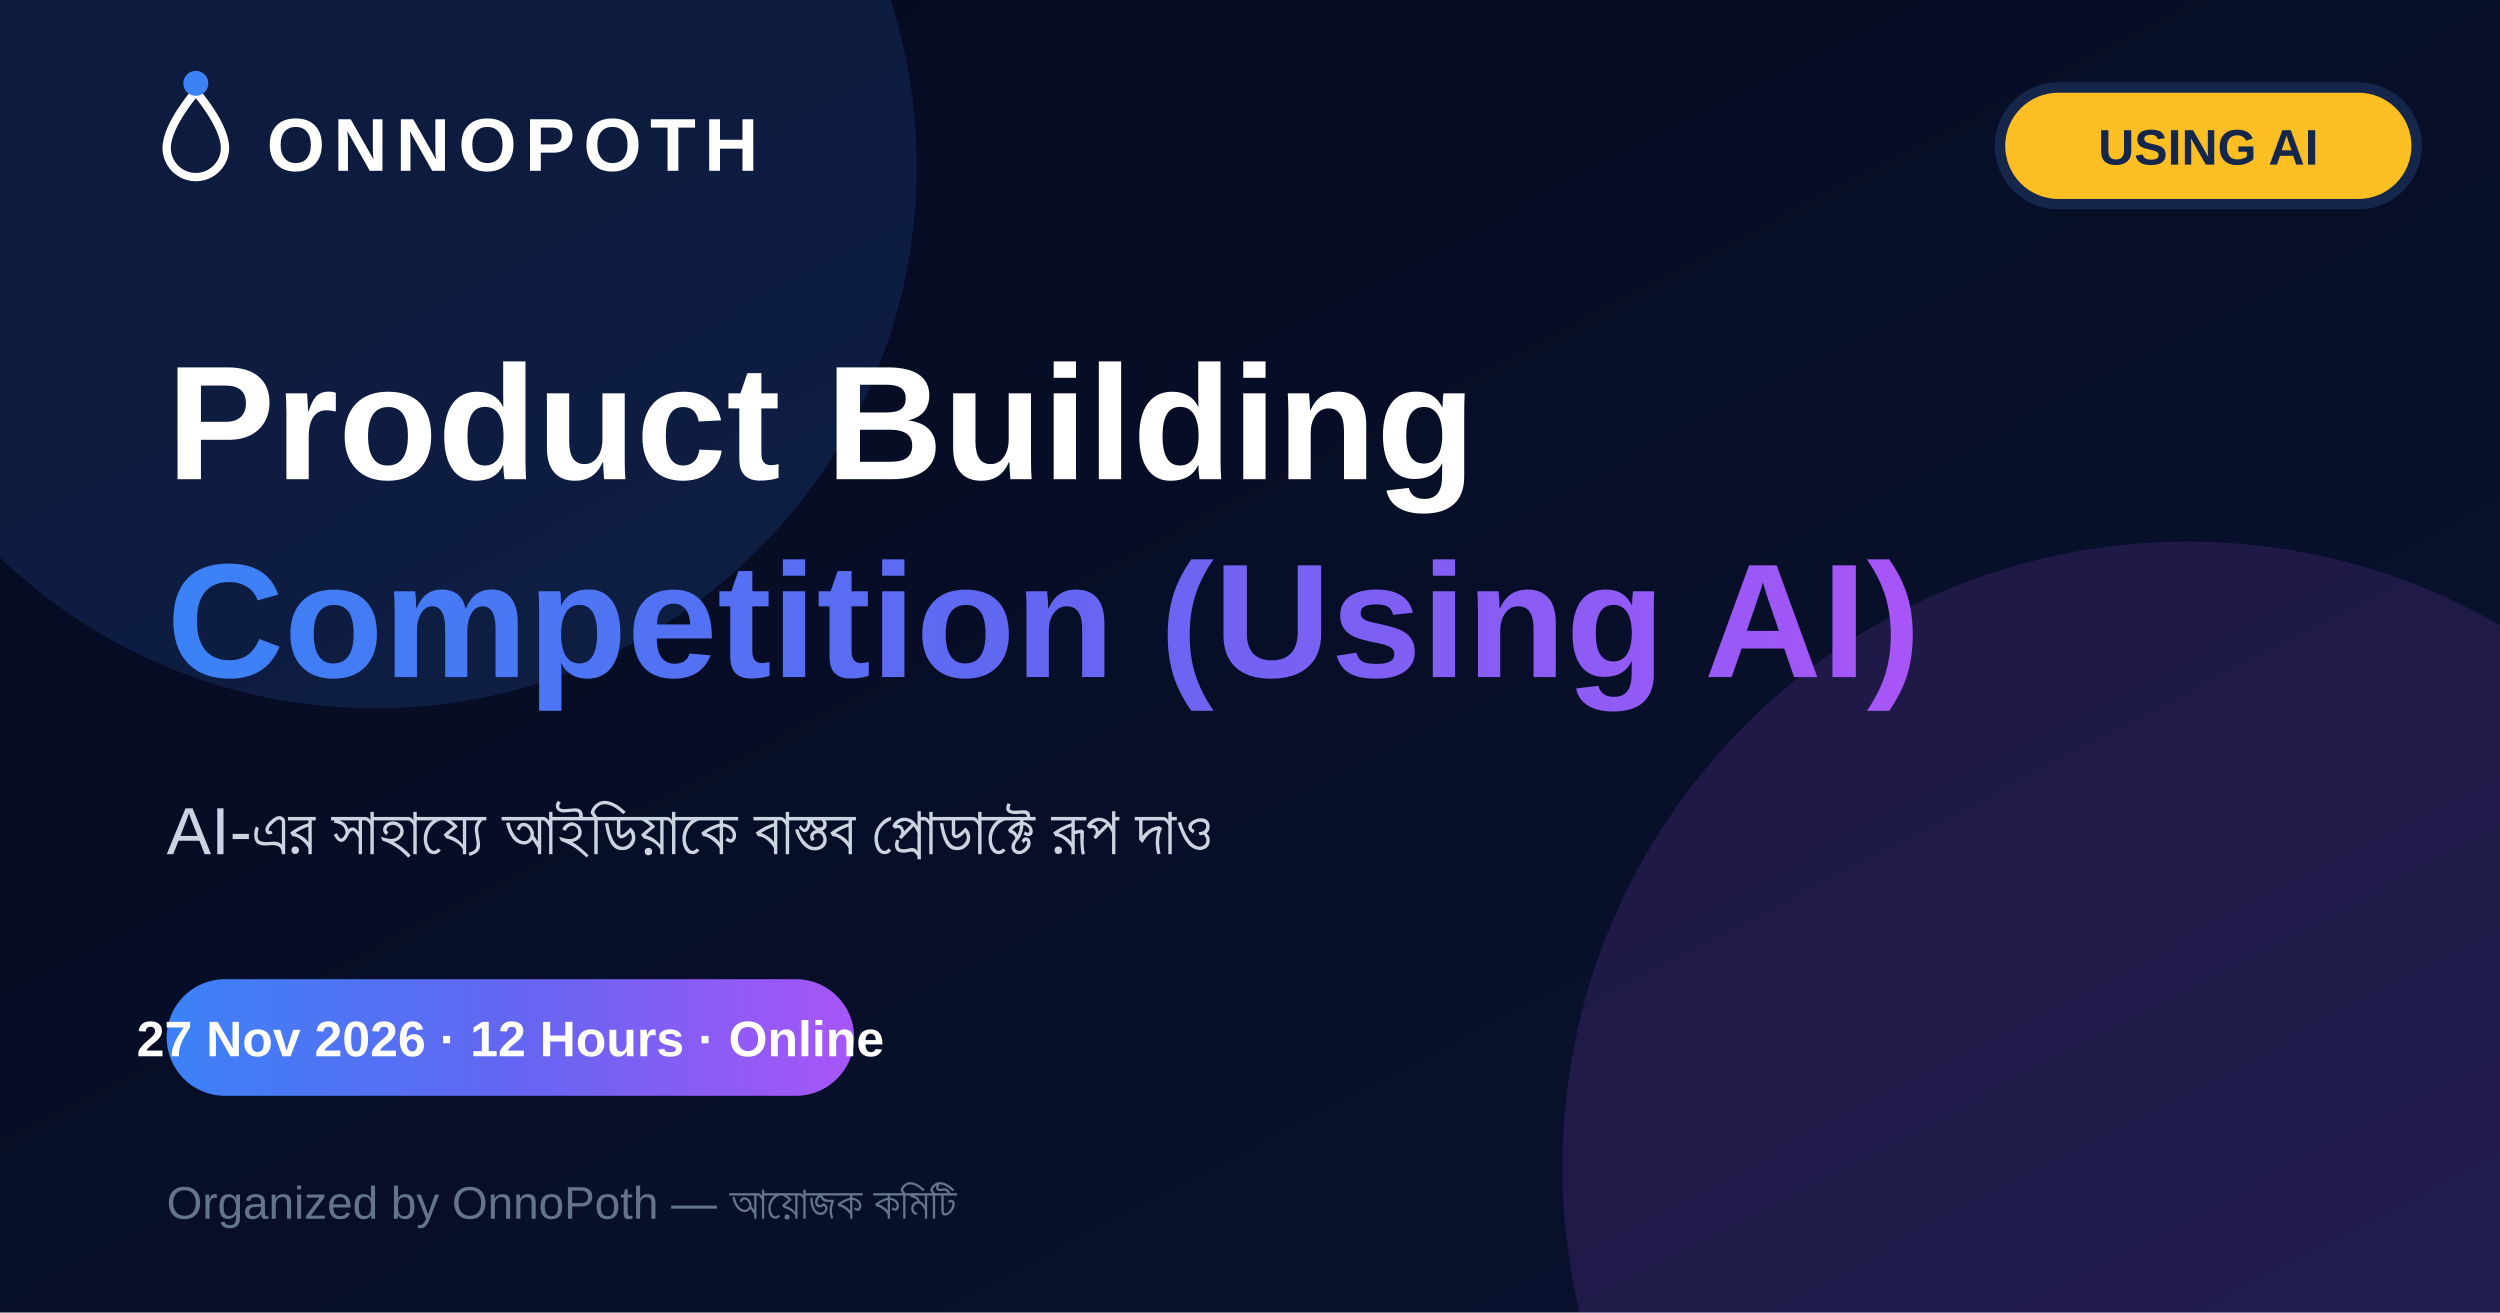
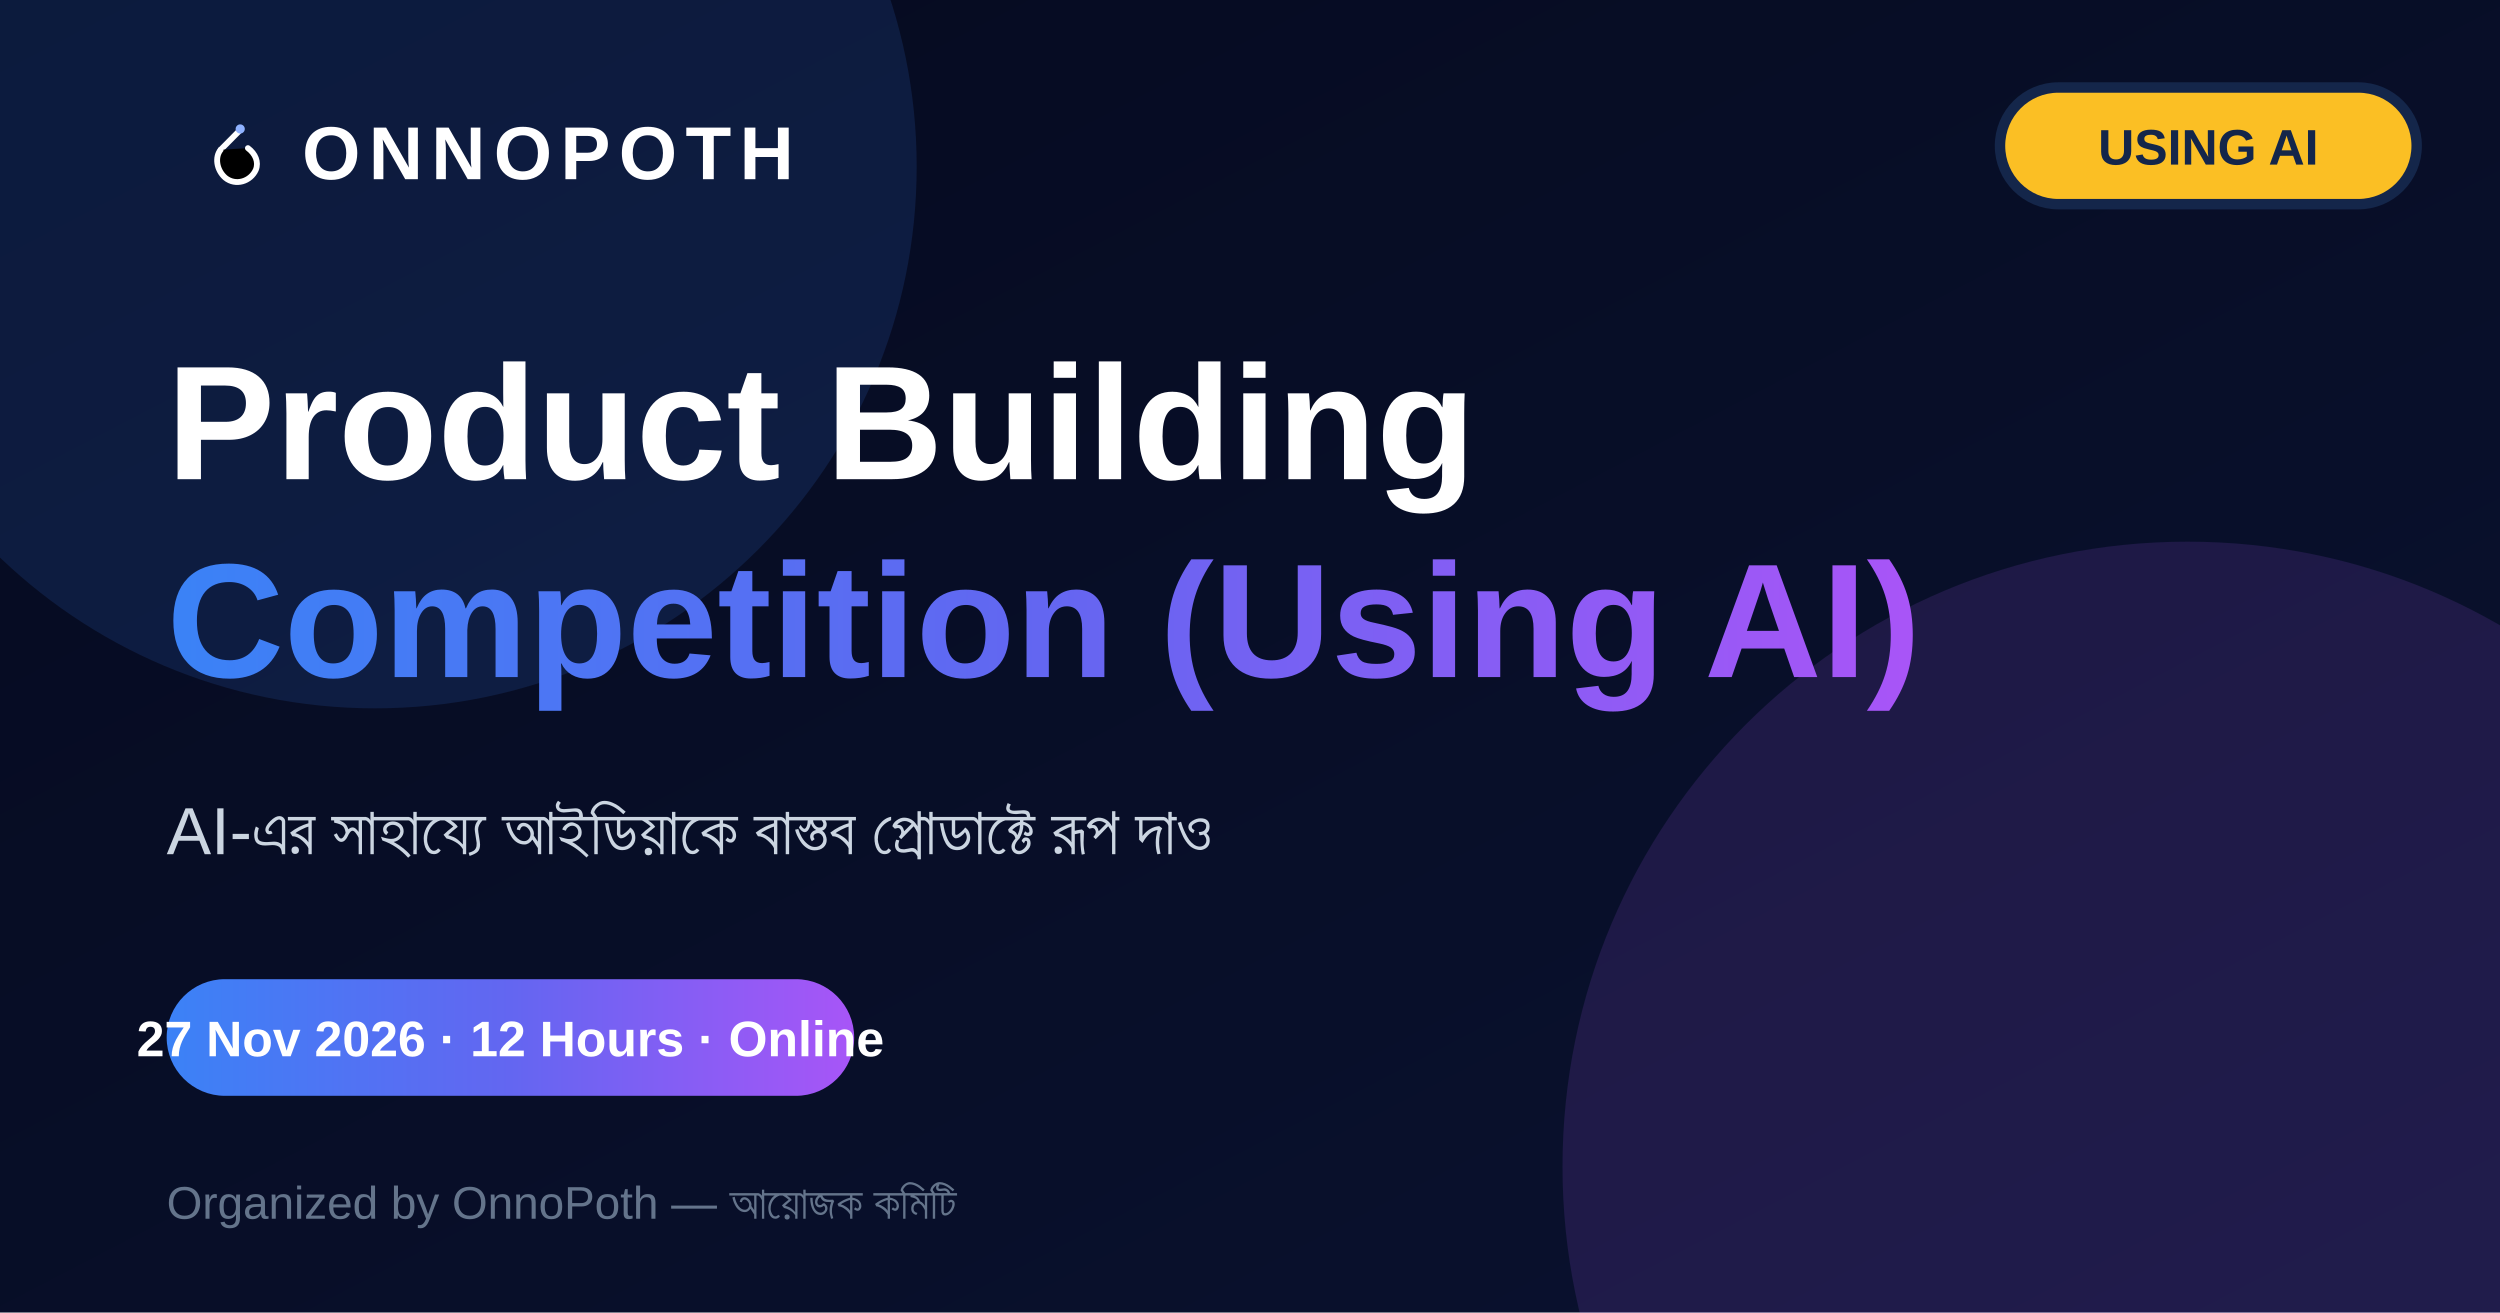
<svg xmlns="http://www.w3.org/2000/svg" width="1200" height="630" viewBox="0 0 1200 630">
  <defs>
    <linearGradient id="bg" x1="0" y1="0" x2="1" y2="1">
      <stop offset="0" stop-color="#050a1f" />
      <stop offset="1" stop-color="#0a1230" />
    </linearGradient>
    <linearGradient id="accent" x1="0" y1="0" x2="1" y2="0">
      <stop offset="0" stop-color="#3b82f6" />
      <stop offset="0.5" stop-color="#6366f1" />
      <stop offset="1" stop-color="#a855f7" />
    </linearGradient>
  </defs>
  <rect width="1200" height="630" fill="url(#bg)" />
  <circle cx="180" cy="80" r="260" fill="#3b82f6" opacity=".14" />
  <circle cx="1050" cy="560" r="300" fill="#a855f7" opacity=".14" />
-   <path d="M94 44C94 44 80 60 80 71a14 14 0 0 0 28 0c0-11-14-27-14-27Z" stroke="#FFFFFF" stroke-width="4" stroke-linejoin="round" fill="none" />
-   <circle cx="94" cy="40" r="6" fill="#3B82F6" />
-   <text x="128" y="82" fill="#FFFFFF" font-family="'Arial Black',Arial,sans-serif" font-size="36" font-weight="900" letter-spacing="4">ONNOPOTH</text>
+   <path d="M114.4 63.3 L105.9 71.9" stroke="#FFFFFF" stroke-width="2.8" stroke-linecap="round" />
+   <path d="M105.9 71.9 C103.1 75.3 103.8 81.5 108.1 85.3 C113.1 89.4 120.3 87.1 122.8 81.5 C124.3 77.8 122.6 73.8 119 71.1" stroke="#FFFFFF" stroke-width="2.8" stroke-linecap="round" />
+   <circle cx="115.3" cy="61.9" r="2.2" fill="#8FB2FF" />
+   <text x="145" y="86" fill="#FFFFFF" font-family="'Arial Black',Arial,sans-serif" font-size="36" font-weight="900" letter-spacing="4">ONNOPOTH</text>
  <rect x="960" y="42" width="200" height="56" rx="28" fill="#FBBF24" stroke="#14264A" stroke-width="5" />
  <text x="1060" y="79" text-anchor="middle" fill="#14264A" font-family="'Arial Black',Arial,sans-serif" font-size="24" font-weight="900">USING AI</text>
  <text x="80" y="230" fill="#ffffff" font-family="Arial, sans-serif" font-size="78" font-weight="bold">Product Building</text>
  <text x="80" y="325" fill="url(#accent)" font-family="Arial, sans-serif" font-size="78" font-weight="bold">Competition (Using AI)</text>
  <text x="80" y="410" fill="#cbd5e1" font-family="Arial, sans-serif" font-size="32">AI-এর সাহায্যে আইডিয়াকে বাস্তব প্রোডাক্টে রূপ দাও</text>
  <rect x="80" y="470" width="330" height="56" rx="28" fill="url(#accent)" />
  <text x="245" y="507" fill="#ffffff" font-family="Arial, sans-serif" font-size="24" font-weight="bold" text-anchor="middle">27 Nov 2026 · 12 Hours · Online</text>
  <text x="80" y="585" fill="#64748b" font-family="Arial, sans-serif" font-size="22">Organized by OnnoPoth — আয়োজক কমিটি</text>
</svg>
